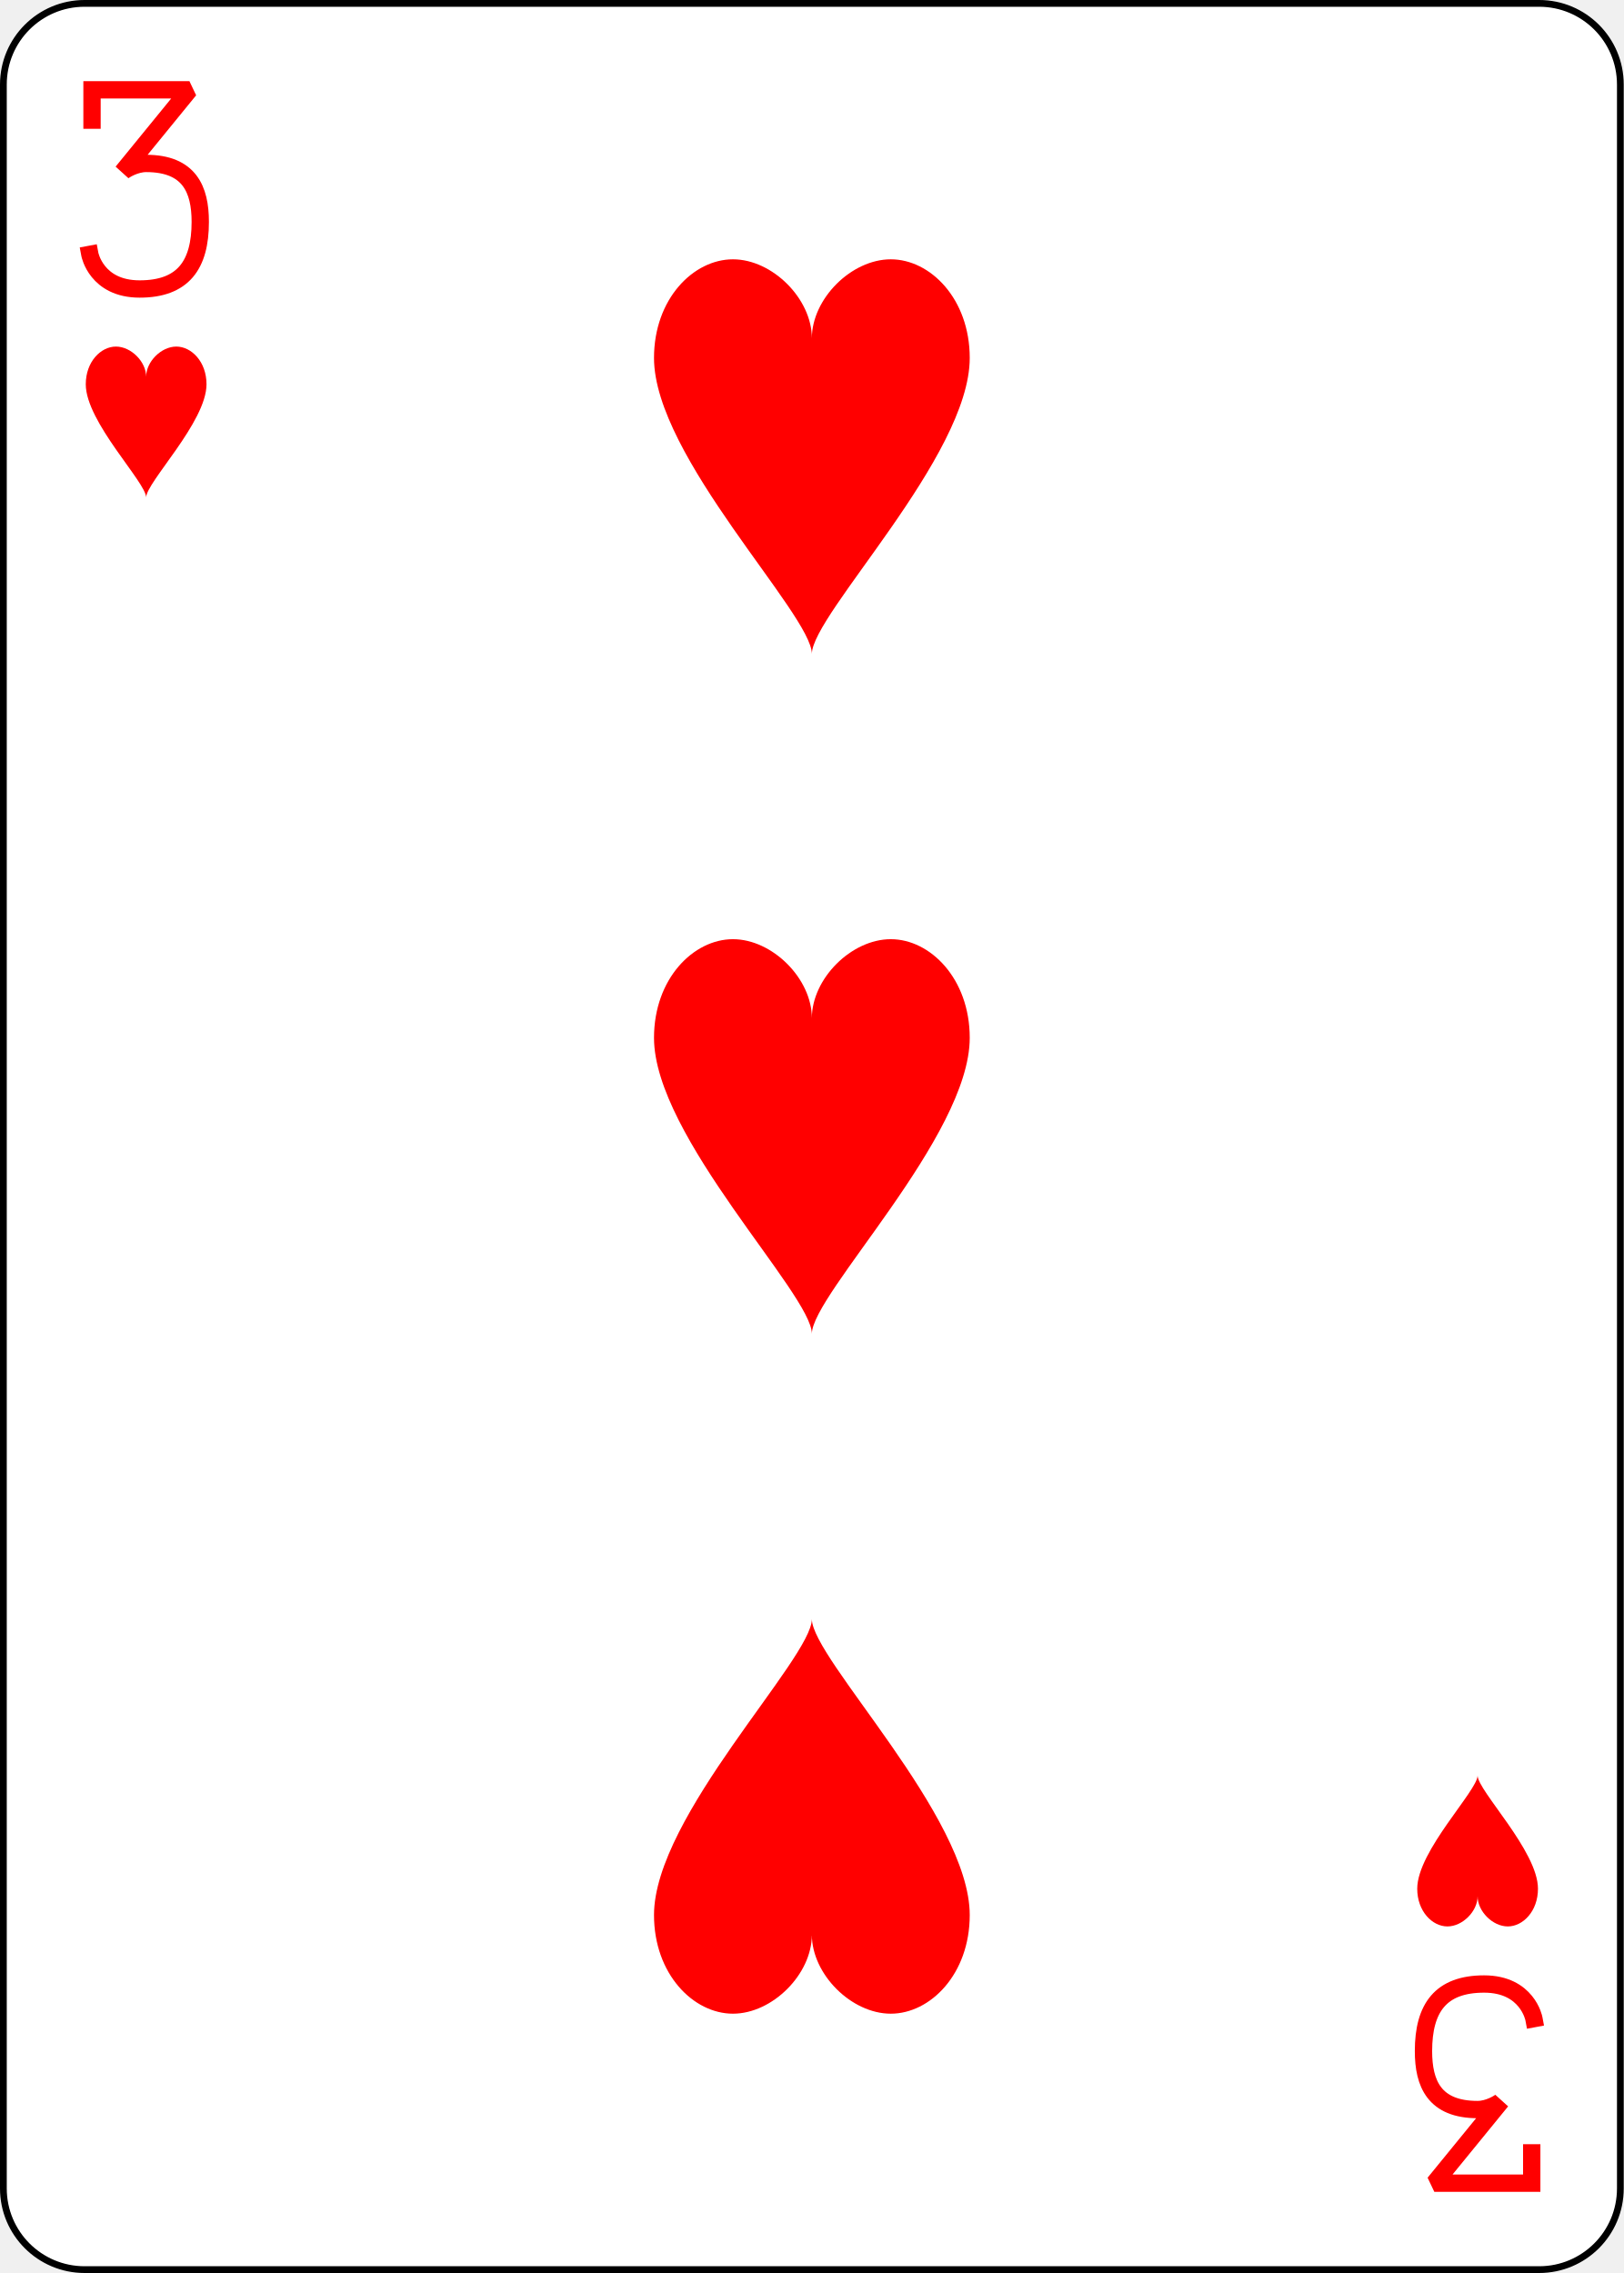
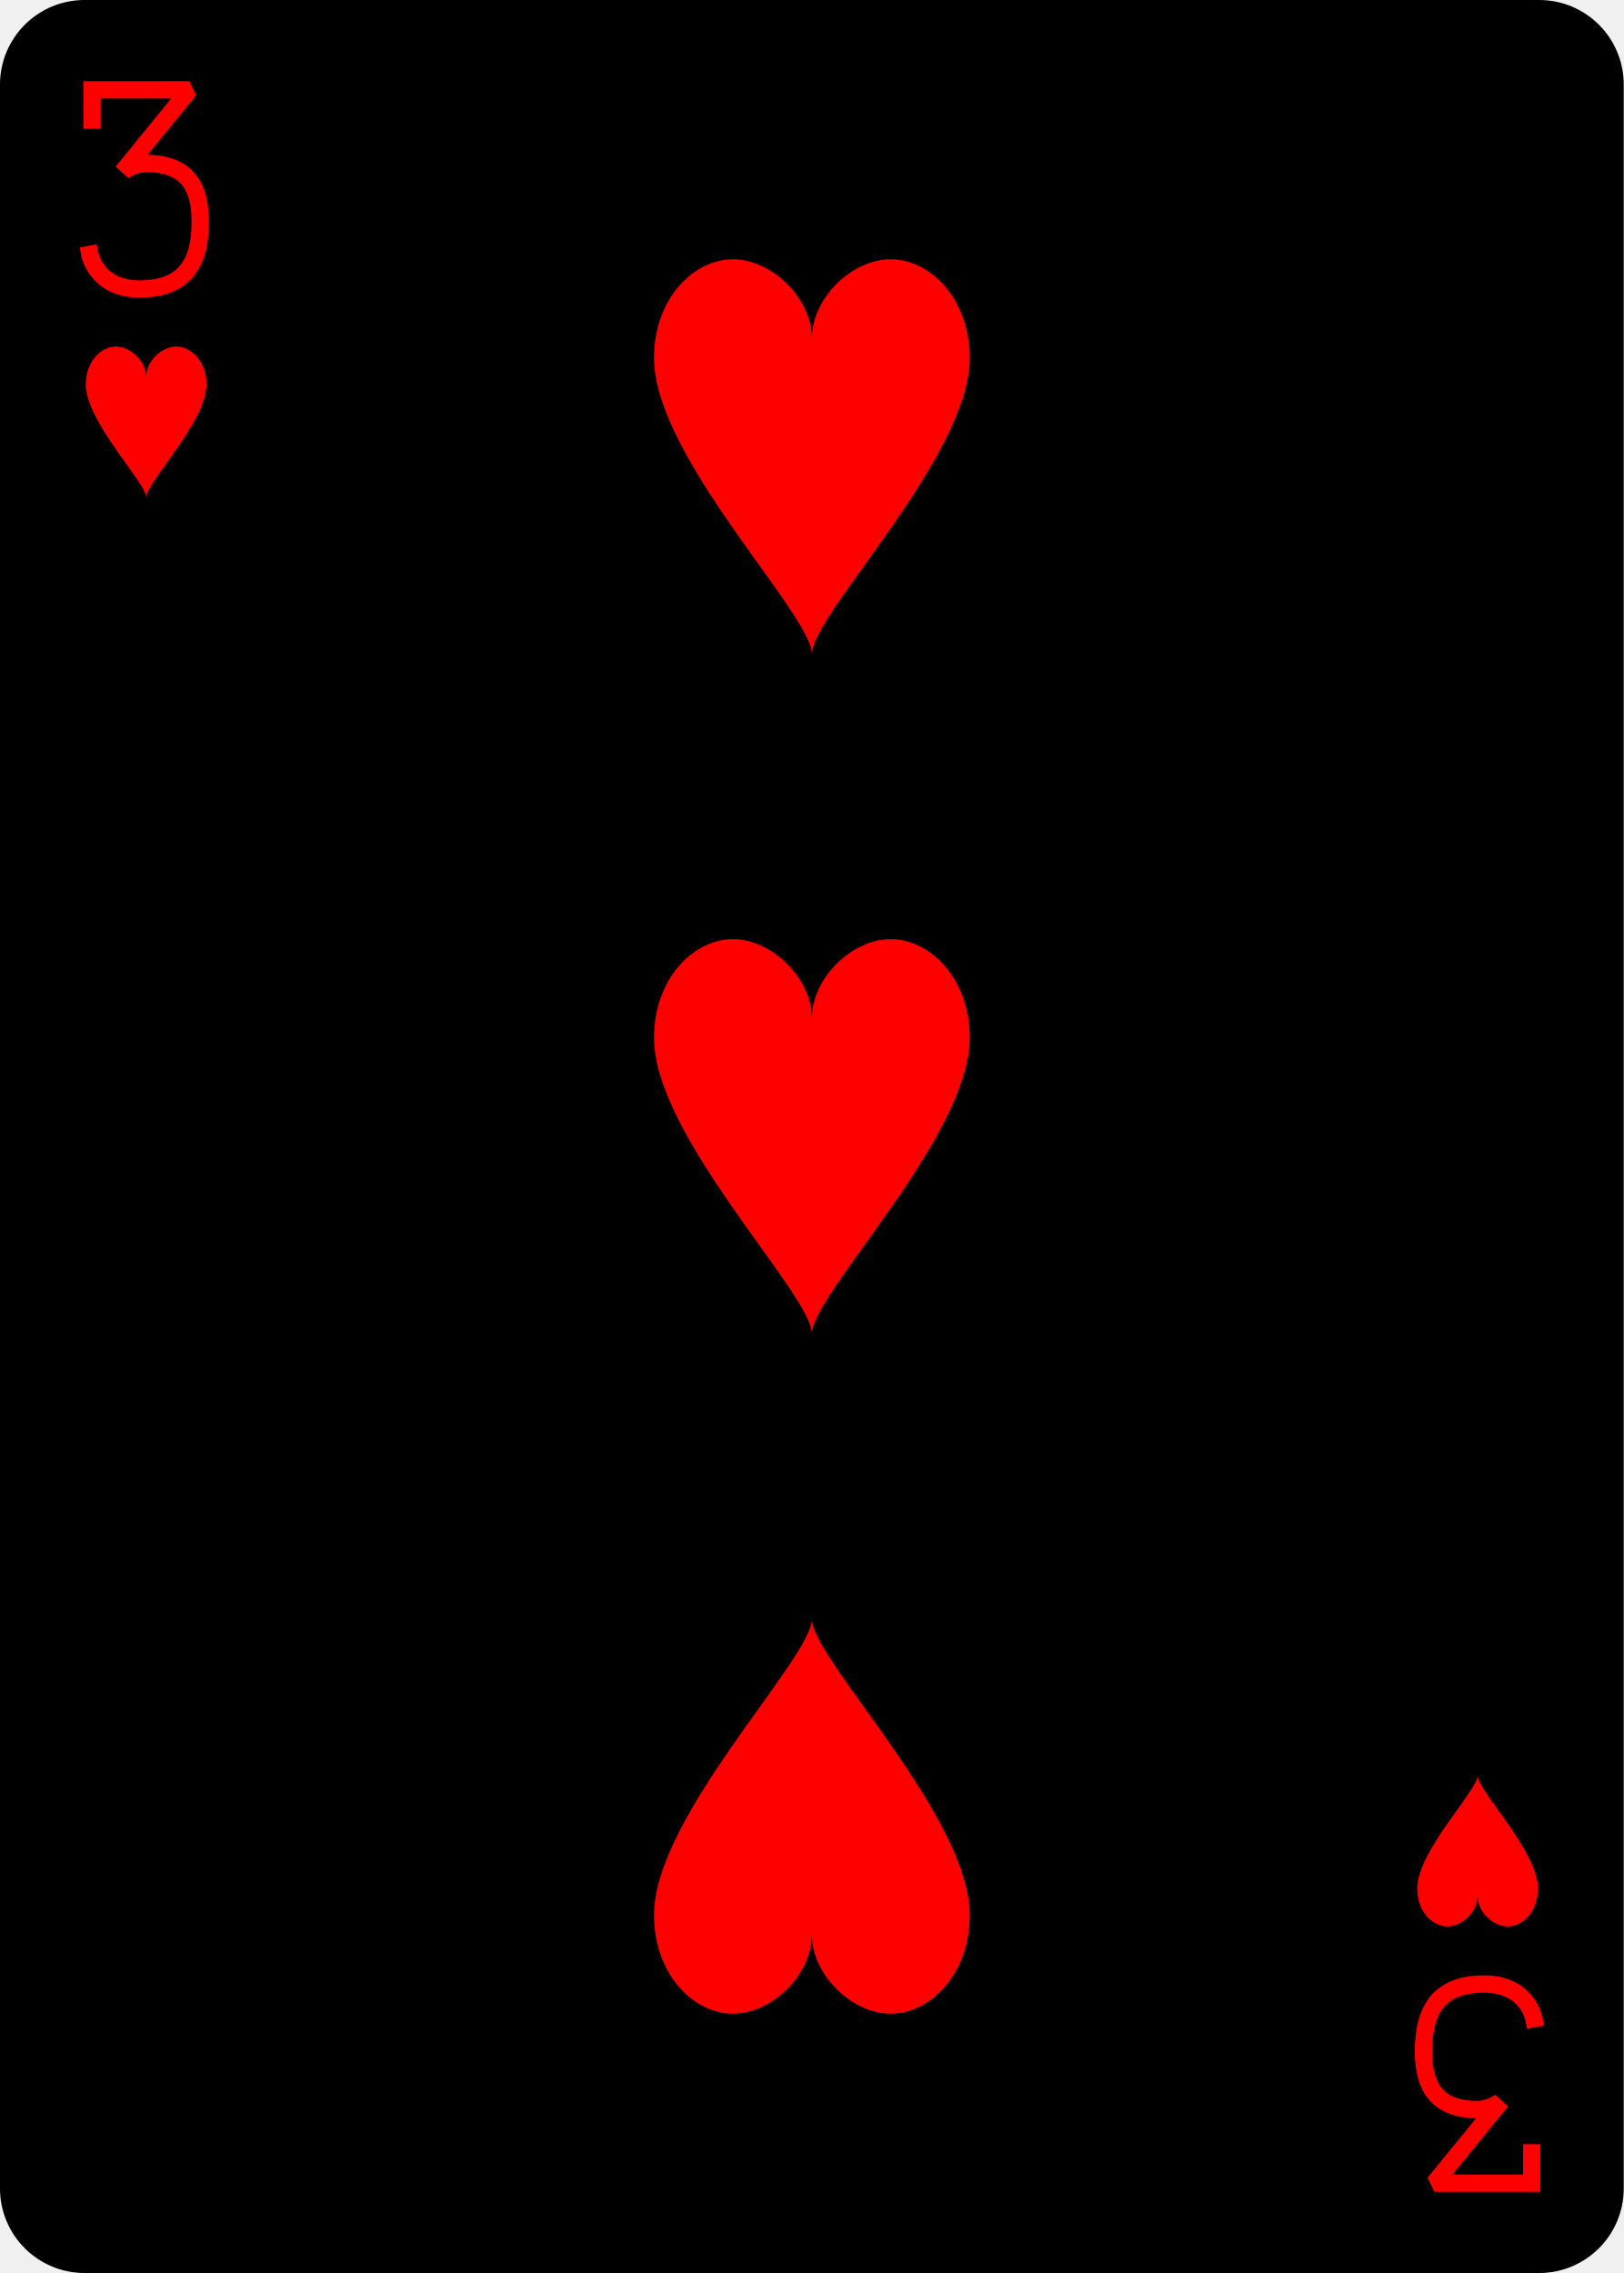
<svg xmlns="http://www.w3.org/2000/svg" xmlns:xlink="http://www.w3.org/1999/xlink" width="2.5in" height="3.5in" viewBox="-120 -168 240 336" preserveAspectRatio="none" class="card" face="3H">
  <symbol id="H3" viewBox="-500 -500 1000 1000" preserveAspectRatio="xMinYMid">
    <path d="M-250 -320L-250 -460L200 -460L-110 -80C-100 -90 -50 -120 0 -120C200 -120 250 0 250 150C250 350 170 460 -30 460C-230 460 -260 300 -260 300" stroke="red" stroke-width="80" stroke-linecap="square" stroke-miterlimit="1.5" fill="none" />
  </symbol>
  <symbol id="H" viewBox="-600 -600 1200 1200" preserveAspectRatio="xMinYMid">
    <path d="M0 -300C0 -400 100 -500 200 -500C300 -500 400 -400 400 -250C400 0 0 400 0 500C0 400 -400 0 -400 -250C-400 -400 -300 -500 -200 -500C-100 -500 0 -400 -0 -300Z" fill="red" />
  </symbol>
-   <rect width="239" height="335" x="-119.5" y="-167.5" rx="12" ry="12" fill="white" stroke="black" />
+   <rect width="239" height="335" x="-119.5" y="-167.5" rx="12" ry="12" fill="black" stroke="black" />
  <use xlink:href="#H" height="70" width="70" x="-35" y="-35" />
  <use xlink:href="#H3" height="32" width="32" x="-114.4" y="-156" />
  <use xlink:href="#H" height="26.769" width="26.769" x="-111.784" y="-119" />
  <use xlink:href="#H" height="70" width="70" x="-35" y="-135.501" />
  <g transform="rotate(180)">
    <use xlink:href="#H3" height="32" width="32" x="-114.4" y="-156" />
    <use xlink:href="#H" height="26.769" width="26.769" x="-111.784" y="-119" />
    <use xlink:href="#H" height="70" width="70" x="-35" y="-135.501" />
  </g>
</svg>
